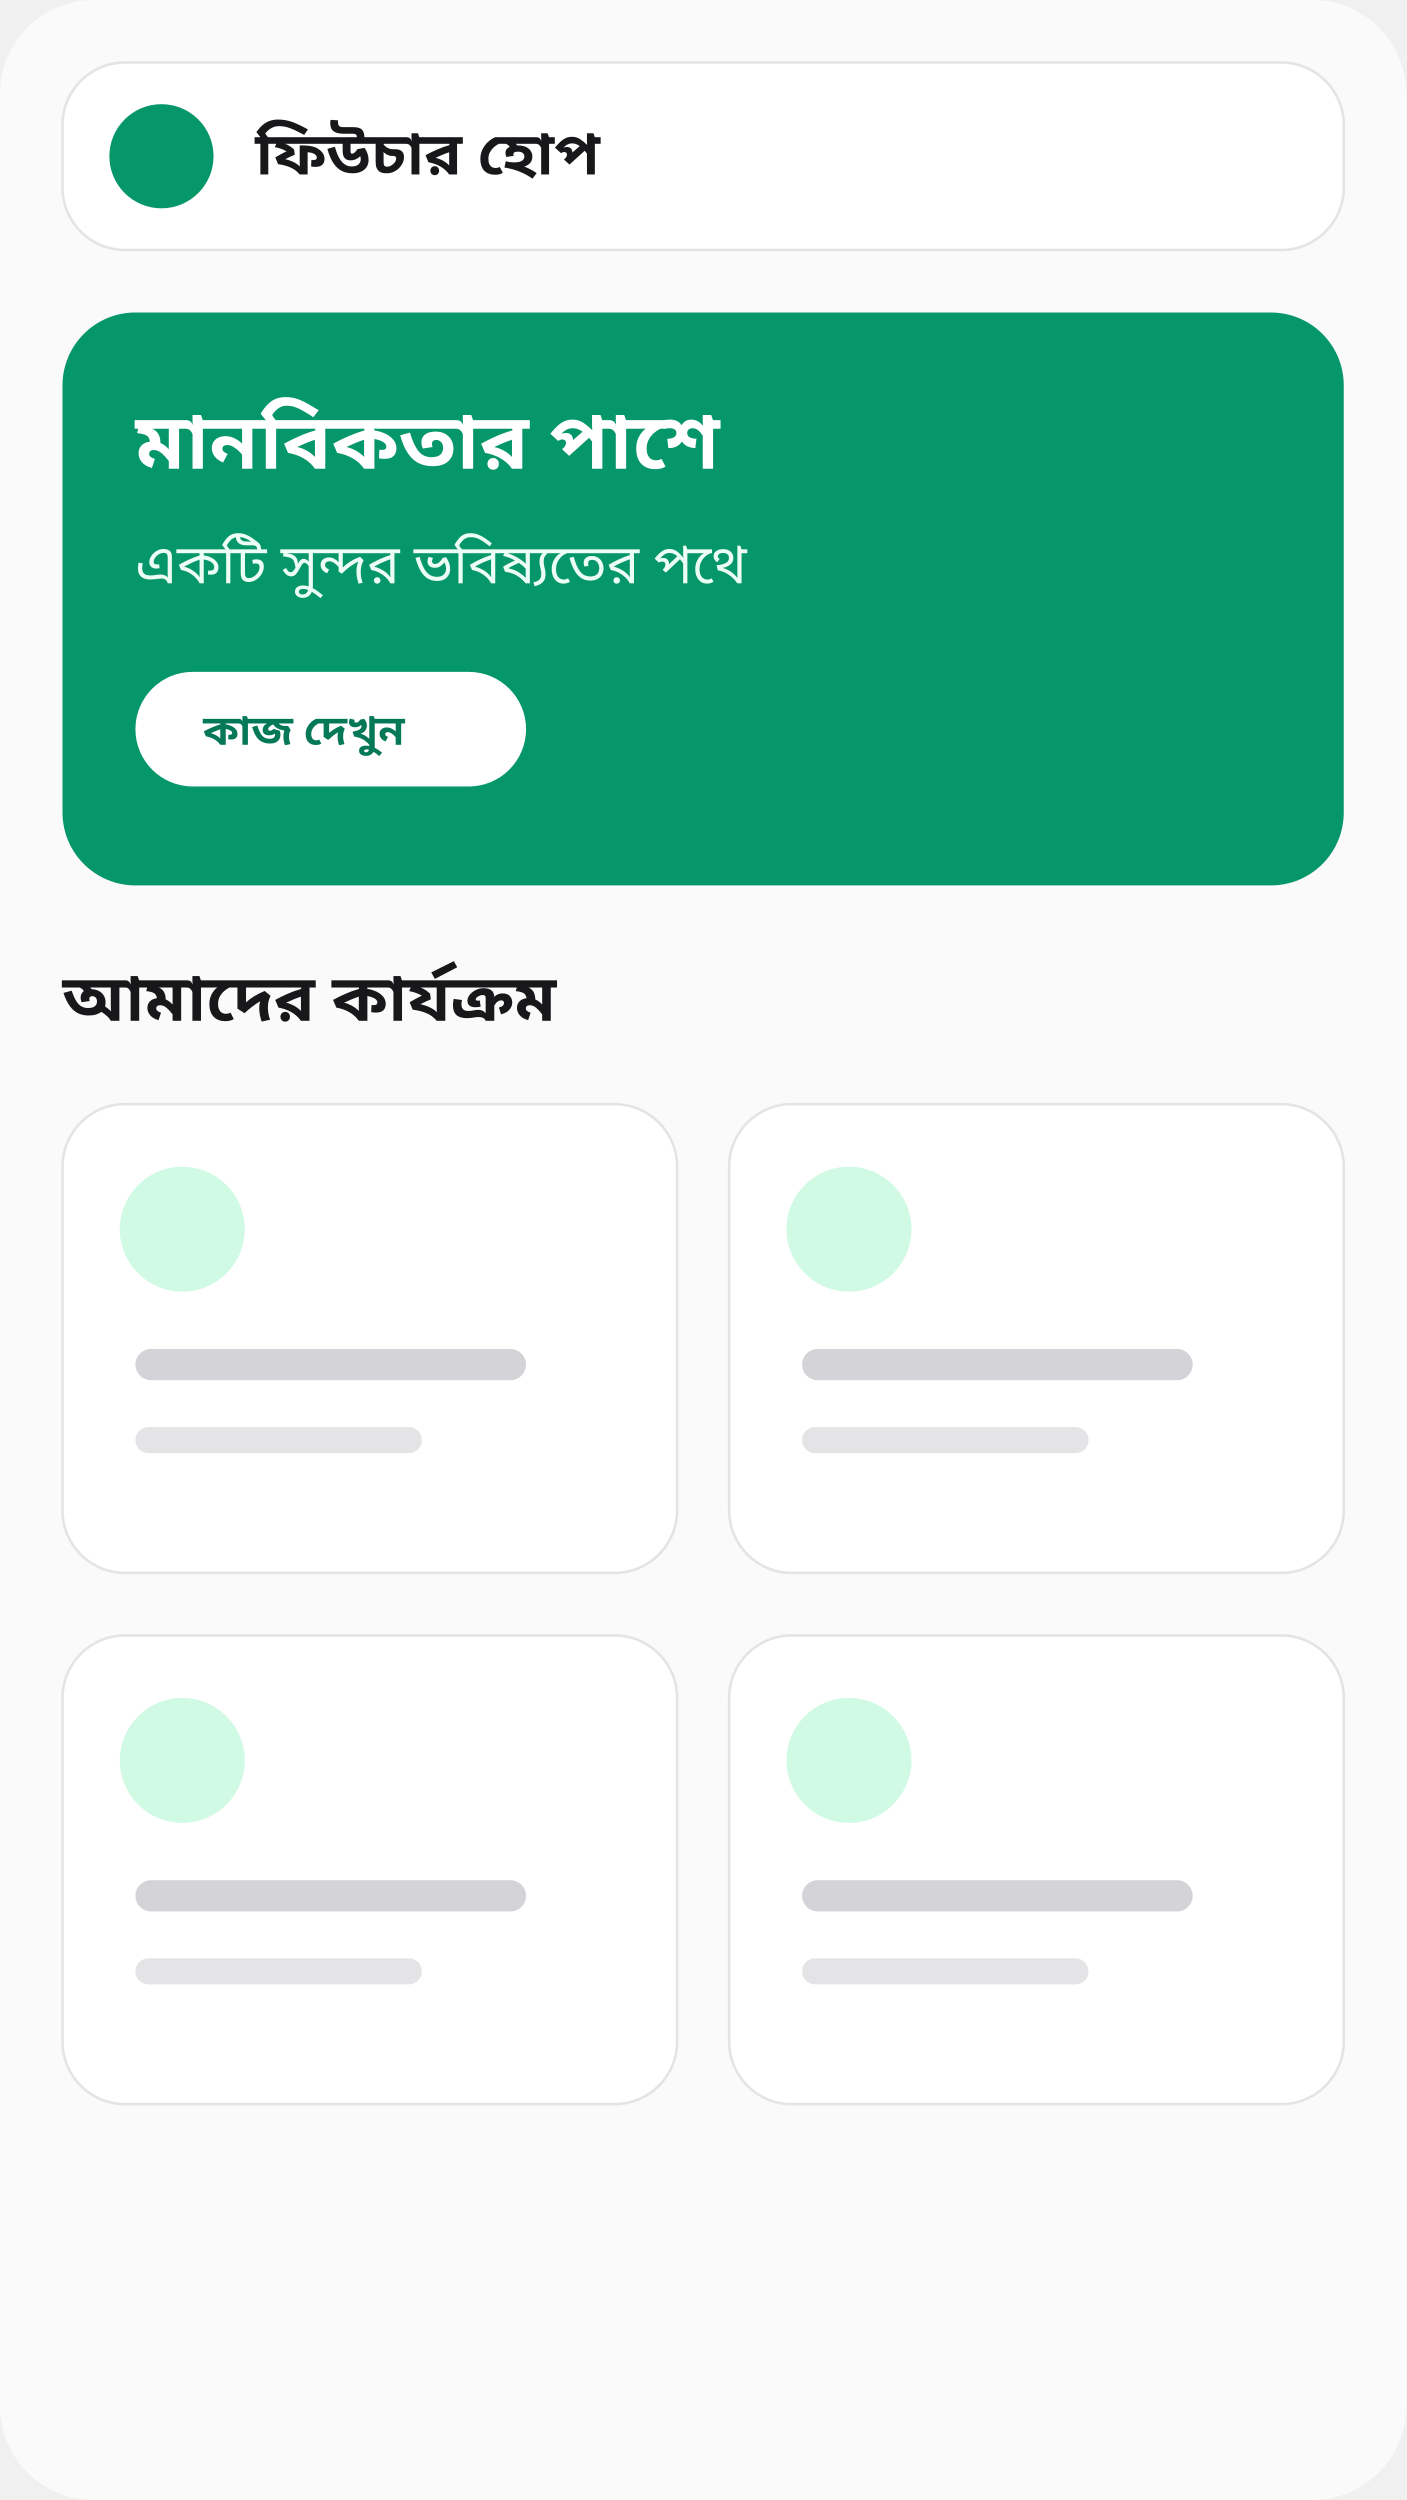
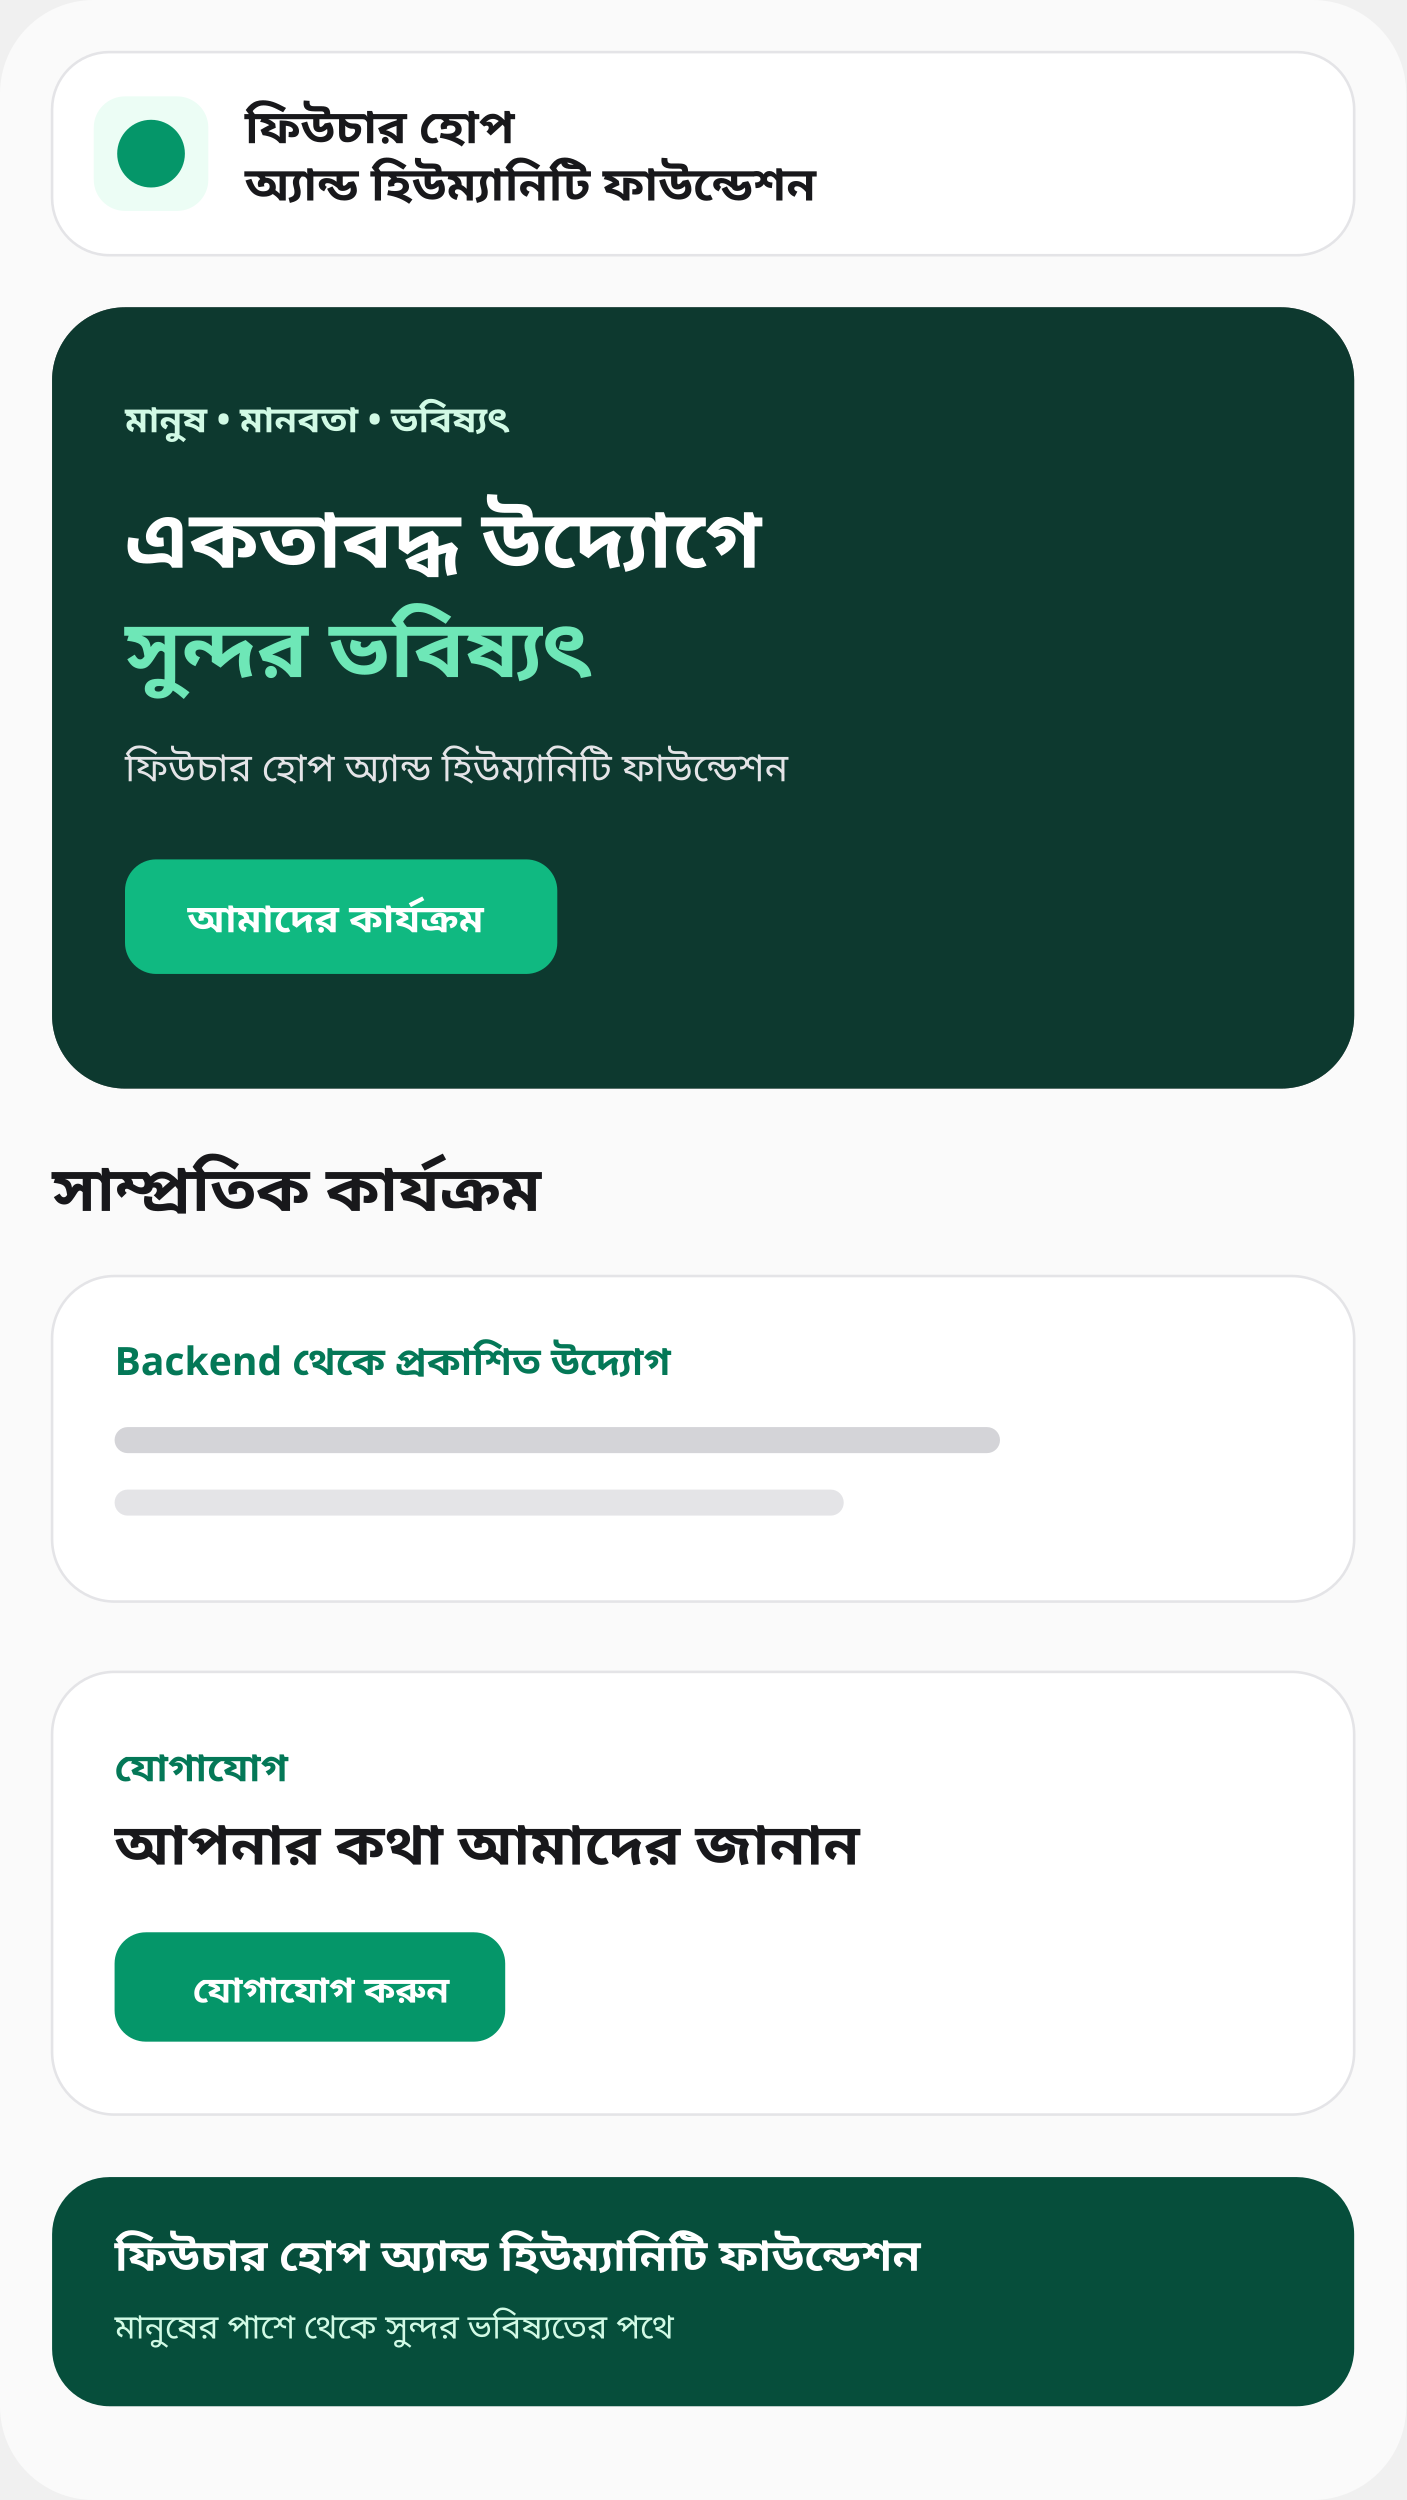
<svg xmlns="http://www.w3.org/2000/svg" width="540" height="960" viewBox="0 0 540 960">
  <rect width="540" height="960" rx="36" fill="#fafafa" />
-   <rect x="24" y="24" width="492" height="72" rx="24" fill="#ffffff" stroke="#e4e4e7" />
-   <circle cx="62" cy="60" r="20" fill="#059669" />
-   <text x="98" y="67" font-family="Noto Sans Bengali, sans-serif" font-size="23" font-weight="700" fill="#18181b">ফিউচার হোপ</text>
-   <rect x="24" y="120" width="492" height="220" rx="28" fill="#059669" />
-   <text x="52" y="180" font-family="Noto Sans Bengali, sans-serif" font-size="30" font-weight="700" fill="#ffffff">মানবিকতার পাশে</text>
-   <text x="52" y="224" font-family="Noto Sans Bengali, sans-serif" font-size="21" fill="#ecfdf5">একটি সুন্দর ভবিষ্যতের পথে</text>
-   <rect x="52" y="258" width="150" height="44" rx="22" fill="#ffffff" />
-   <text x="78" y="286" font-family="Noto Sans Bengali, sans-serif" font-size="16" font-weight="700" fill="#047857">কাজ দেখুন</text>
-   <text x="24" y="392" font-family="Noto Sans Bengali, sans-serif" font-size="25" font-weight="700" fill="#18181b">আমাদের কার্যক্রম</text>
-   <rect x="24" y="424" width="236" height="180" rx="24" fill="#ffffff" stroke="#e4e4e7" />
-   <rect x="280" y="424" width="236" height="180" rx="24" fill="#ffffff" stroke="#e4e4e7" />
-   <rect x="24" y="628" width="236" height="180" rx="24" fill="#ffffff" stroke="#e4e4e7" />
-   <rect x="280" y="628" width="236" height="180" rx="24" fill="#ffffff" stroke="#e4e4e7" />
-   <circle cx="70" cy="472" r="24" fill="#d1fae5" />
-   <circle cx="326" cy="472" r="24" fill="#d1fae5" />
-   <circle cx="70" cy="676" r="24" fill="#d1fae5" />
-   <circle cx="326" cy="676" r="24" fill="#d1fae5" />
-   <rect x="52" y="518" width="150" height="12" rx="6" fill="#d4d4d8" />
-   <rect x="308" y="518" width="150" height="12" rx="6" fill="#d4d4d8" />
-   <rect x="52" y="722" width="150" height="12" rx="6" fill="#d4d4d8" />
-   <rect x="308" y="722" width="150" height="12" rx="6" fill="#d4d4d8" />
-   <rect x="52" y="548" width="110" height="10" rx="5" fill="#e4e4e7" />
-   <rect x="308" y="548" width="110" height="10" rx="5" fill="#e4e4e7" />
-   <rect x="52" y="752" width="110" height="10" rx="5" fill="#e4e4e7" />
-   <rect x="308" y="752" width="110" height="10" rx="5" fill="#e4e4e7" />
+   <rect x="20" y="20" width="500" height="78" rx="22" fill="#fff" stroke="#e4e4e7" />
+   <rect x="36" y="37" width="44" height="44" rx="12" fill="#ecfdf5" />
+   <circle cx="58" cy="59" r="13" fill="#059669" />
+   <text x="94" y="55" font-family="Noto Sans Bengali,sans-serif" font-size="18" font-weight="700" fill="#18181b">ফিউচার হোপ</text>
+   <text x="94" y="77" font-family="Noto Sans Bengali,sans-serif" font-size="18" font-weight="700" fill="#18181b">অ্যান্ড হিউম্যানিটি ফাউন্ডেশন</text>
+   <rect x="20" y="118" width="500" height="300" rx="28" fill="#18181b" />
+   <rect x="20" y="118" width="500" height="300" rx="28" fill="#064e3b" opacity=".62" />
+   <text x="48" y="166" font-family="Noto Sans Bengali,sans-serif" font-size="14" font-weight="600" fill="#d1fae5">মানুষ • মানবতা • ভবিষ্যৎ</text>
+   <text x="48" y="218" font-family="Noto Sans Bengali,sans-serif" font-size="31" font-weight="700" fill="#fff">একতাবদ্ধ উদ্যোগে</text>
+   <text x="48" y="260" font-family="Noto Sans Bengali,sans-serif" font-size="31" font-weight="700" fill="#6ee7b7">সুন্দর ভবিষ্যৎ</text>
+   <text x="48" y="300" font-family="Noto Sans Bengali,sans-serif" font-size="15" fill="#e4e4e7">ফিউচার হোপ অ্যান্ড হিউম্যানিটি ফাউন্ডেশন</text>
+   <rect x="48" y="330" width="166" height="44" rx="12" fill="#10b981" />
+   <text x="72" y="358" font-family="Noto Sans Bengali,sans-serif" font-size="15" font-weight="700" fill="#fff">আমাদের কার্যক্রম</text>
+   <text x="20" y="465" font-family="Noto Sans Bengali,sans-serif" font-size="24" font-weight="700" fill="#18181b">সাম্প্রতিক কার্যক্রম</text>
+   <rect x="20" y="490" width="500" height="125" rx="24" fill="#fff" stroke="#e4e4e7" />
+   <text x="44" y="528" font-family="Noto Sans Bengali,sans-serif" font-size="15" font-weight="700" fill="#047857">Backend থেকে প্রকাশিত উদ্যোগ</text>
+   <rect x="44" y="548" width="340" height="10" rx="5" fill="#d4d4d8" />
+   <rect x="44" y="572" width="280" height="10" rx="5" fill="#e4e4e7" />
+   <rect x="20" y="642" width="500" height="170" rx="24" fill="#fff" stroke="#e4e4e7" />
+   <text x="44" y="684" font-family="Noto Sans Bengali,sans-serif" font-size="15" font-weight="700" fill="#047857">যোগাযোগ</text>
+   <text x="44" y="716" font-family="Noto Sans Bengali,sans-serif" font-size="22" font-weight="700" fill="#18181b">আপনার কথা আমাদের জানান</text>
+   <rect x="44" y="742" width="150" height="42" rx="12" fill="#059669" />
+   <text x="74" y="769" font-family="Noto Sans Bengali,sans-serif" font-size="14" font-weight="700" fill="#fff">যোগাযোগ করুন</text>
+   <rect x="20" y="836" width="500" height="88" rx="22" fill="#064e3b" />
+   <text x="44" y="872" font-family="Noto Sans Bengali,sans-serif" font-size="17" font-weight="700" fill="#fff">ফিউচার হোপ অ্যান্ড হিউম্যানিটি ফাউন্ডেশন</text>
+   <text x="44" y="898" font-family="Noto Sans Bengali,sans-serif" font-size="13" fill="#d1fae5">মানুষের পাশে থেকে সুন্দর ভবিষ্যতের পথে</text>
</svg>
